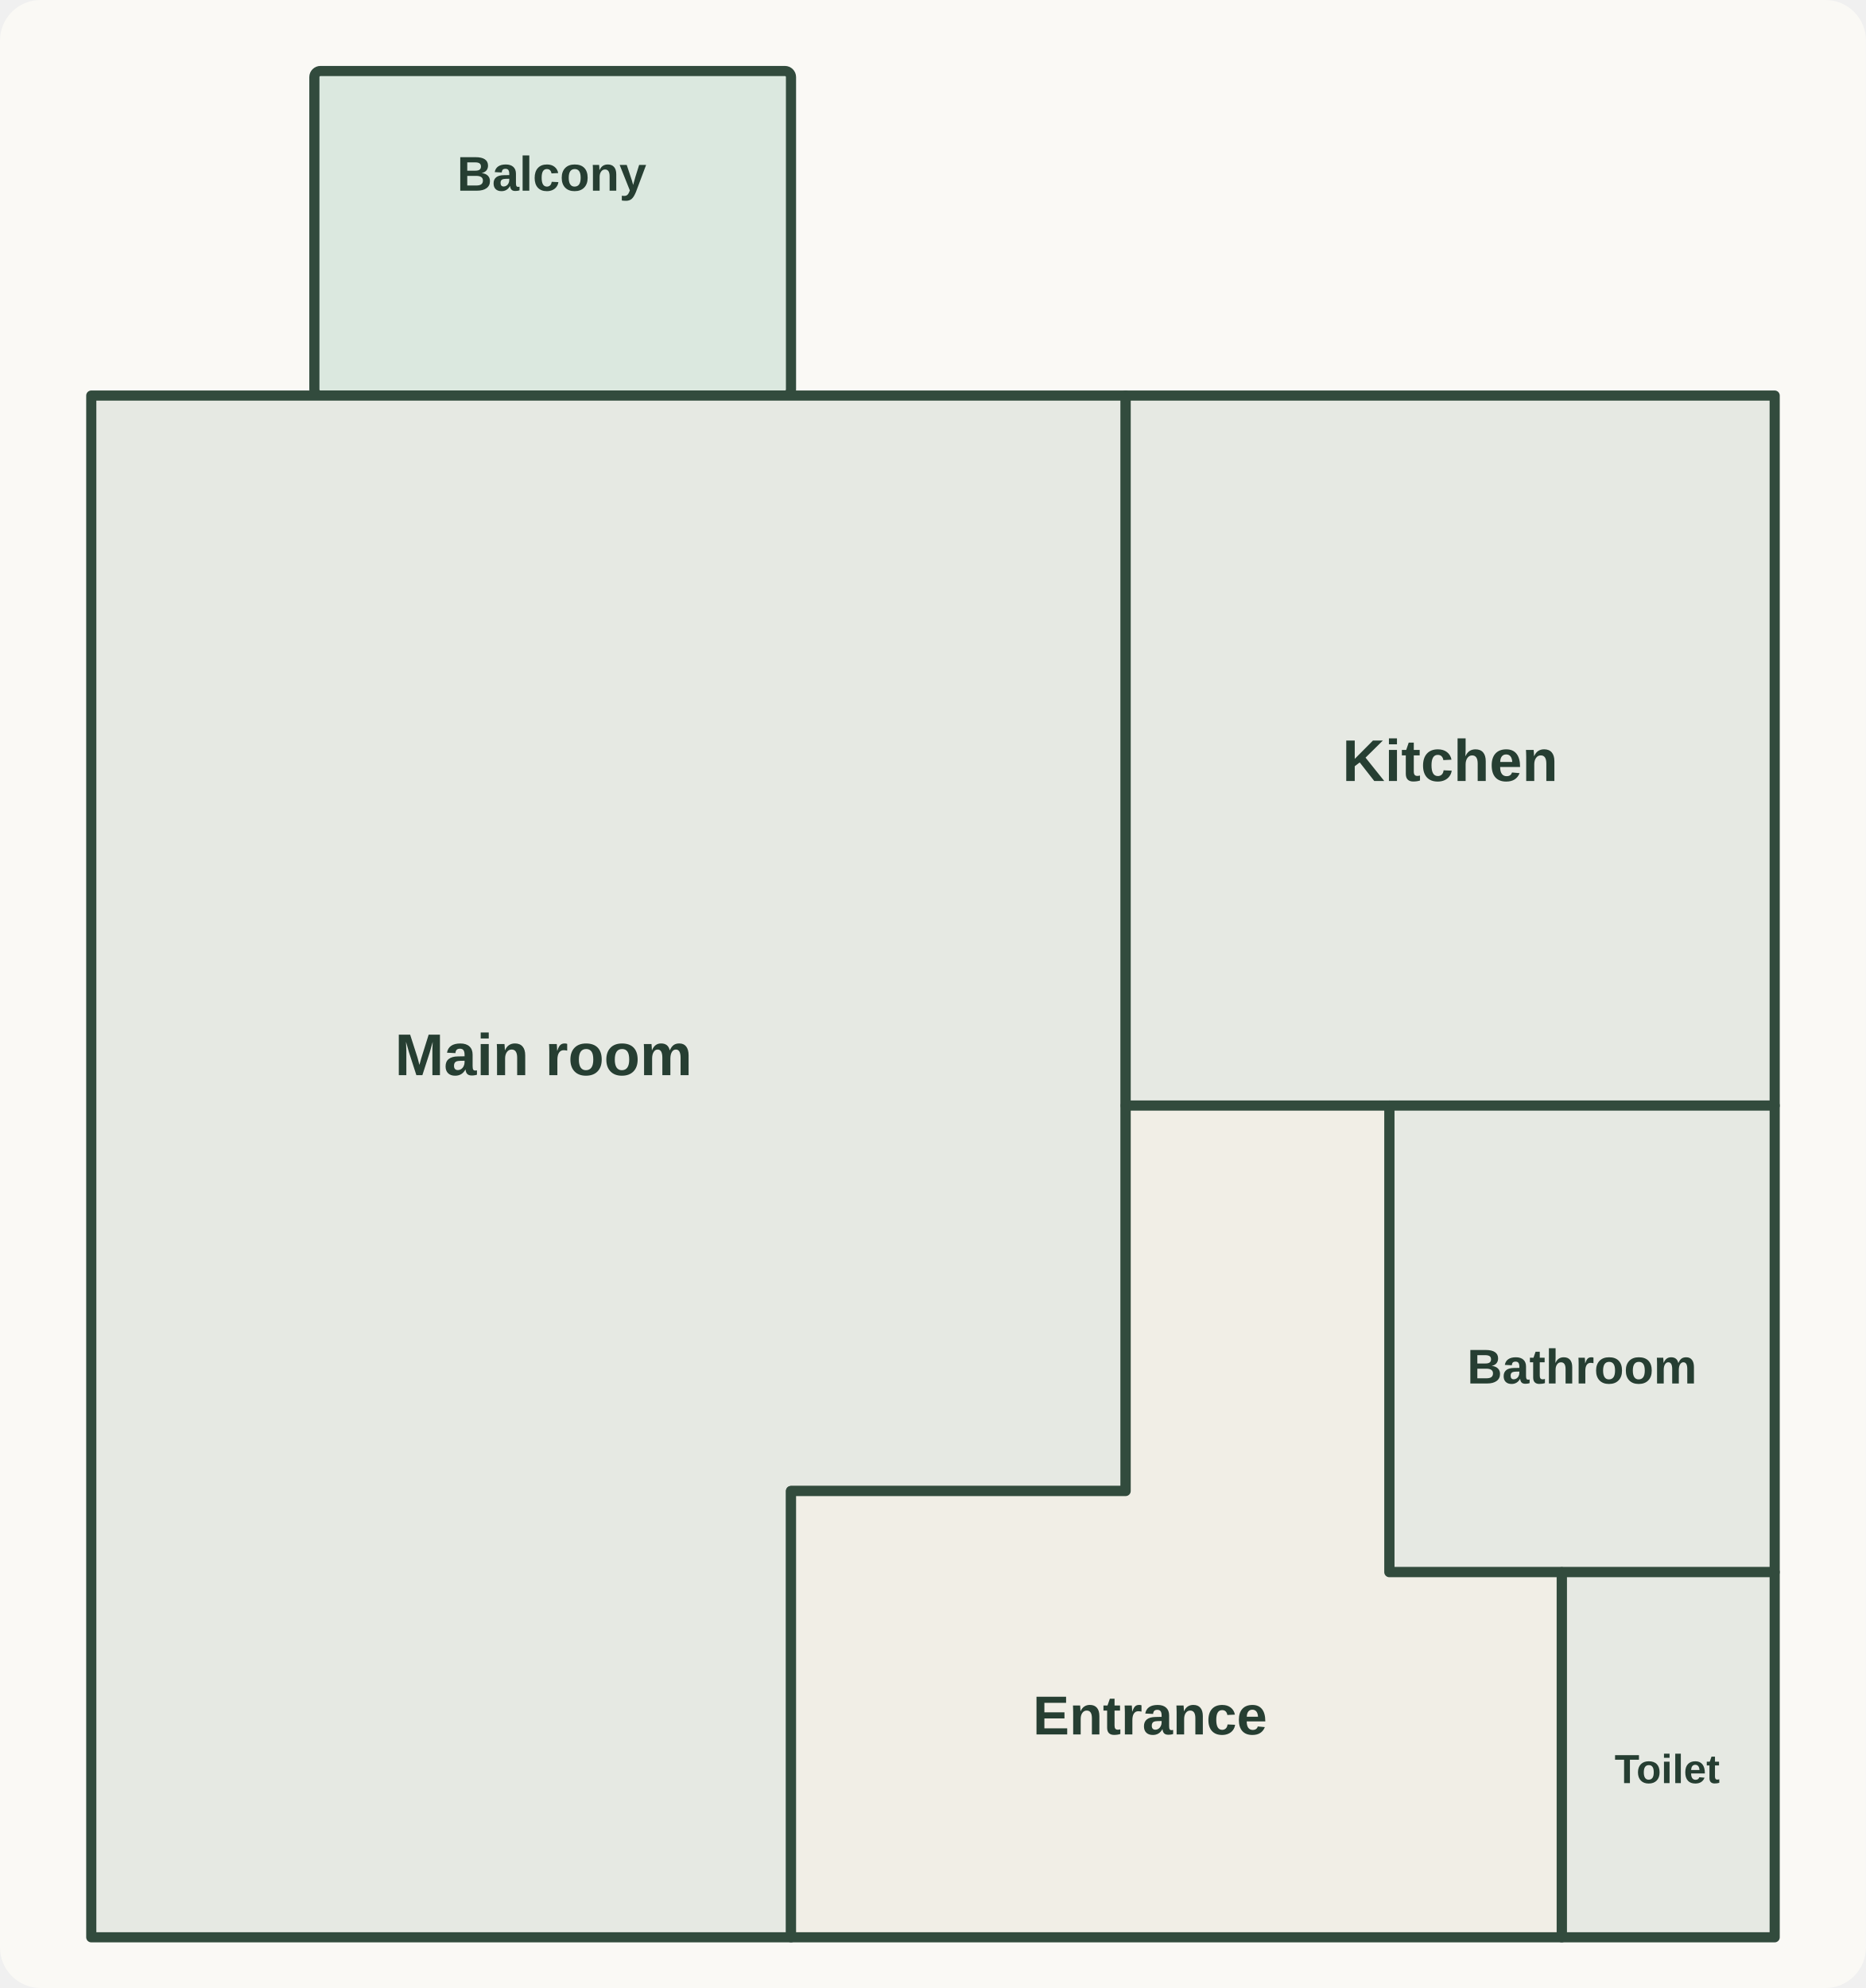
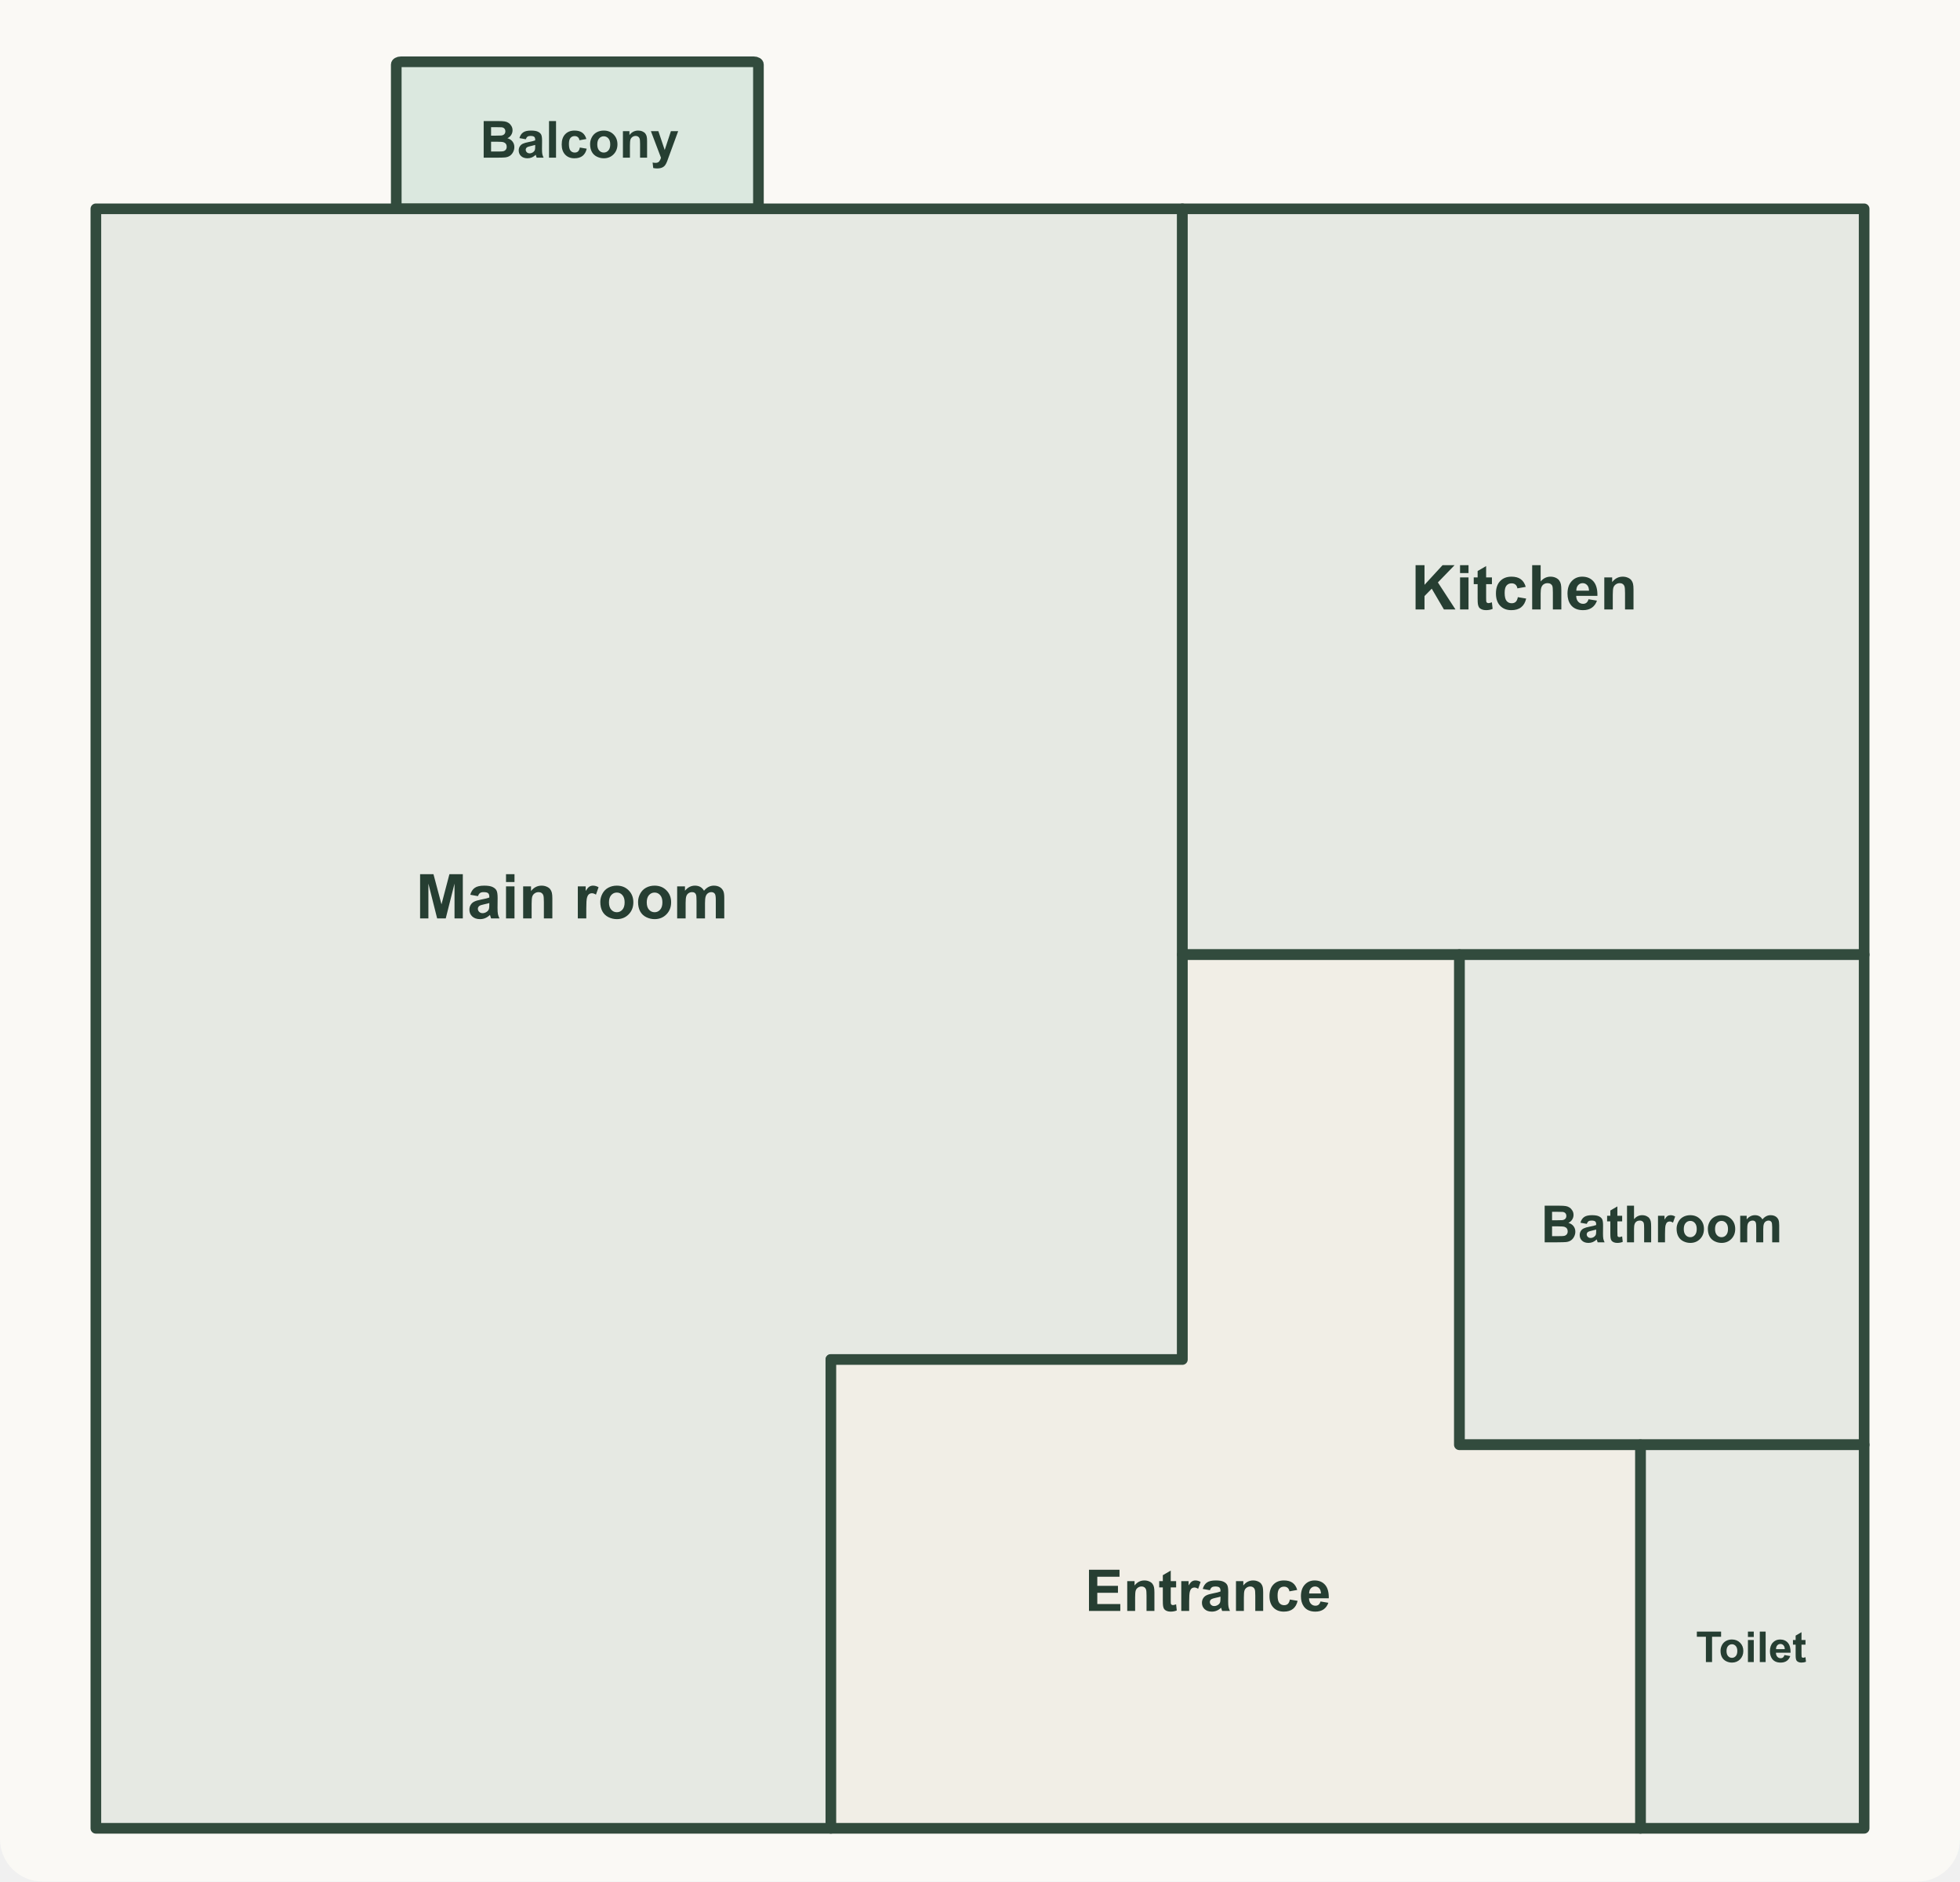
- <svg xmlns="http://www.w3.org/2000/svg" viewBox="0 0 920 980" role="img">
-   <rect width="920" height="980" rx="20" fill="#faf9f5" />
-   <g fill="#e6e9e3" stroke="#324b3d" stroke-width="5" stroke-linejoin="round">
-     <rect x="155" y="35" width="235" height="160" rx="3" fill="#dbe8df" />
-     <path d="M45 195 H555 V735 H390 V955 H45 Z" />
-     <rect x="555" y="195" width="320" height="350" />
-     <rect x="685" y="545" width="190" height="230" />
-     <rect x="770" y="775" width="105" height="180" />
-     <path d="M390 955 V735 H555 V545 H685 V775 H770 V955 Z" fill="#f1eee6" />
+ <svg xmlns="http://www.w3.org/2000/svg" width="920" height="883" viewBox="0 0 920 883" fill="none">
+   <g clip-path="url(#clip0_58_666)">
+     <path d="M900 -97H20C8.954 -97 0 -88.046 0 -77V863C0 874.046 8.954 883 20 883H900C911.046 883 920 874.046 920 863V-77C920 -88.046 911.046 -97 900 -97Z" fill="#FAF9F5" />
+     <path d="M353.83 29H188.17C186.972 29 186 29.579 186 30.294V96.706C186 97.421 186.972 98 188.17 98H353.83C355.028 98 356 97.421 356 96.706V30.294C356 29.579 355.028 29 353.83 29Z" fill="#DBE8DF" stroke-width="5" stroke-linejoin="round" stroke="#324B3D" />
+     <path d="M45 98H555V638H390V858H45V98Z" fill="#E6E9E3" stroke-width="5" stroke-linejoin="round" stroke="#324B3D" />
+     <path d="M875 98H555V448H875V98Z" fill="#E6E9E3" stroke-width="5" stroke-linejoin="round" stroke="#324B3D" />
+     <path d="M875 448H685V678H875V448Z" fill="#E6E9E3" stroke-width="5" stroke-linejoin="round" stroke="#324B3D" />
+     <path d="M875 678H770V858H875V678Z" fill="#E6E9E3" stroke-width="5" stroke-linejoin="round" stroke="#324B3D" />
+     <path d="M390 858V638H555V448H685V678H770V858H390Z" fill="#F1EEE6" stroke-width="5" stroke-linejoin="round" stroke="#324B3D" />
+     <path d="M227.035 56.82H233.902C235.262 56.82 236.273 56.879 236.938 56.996C237.609 57.105 238.207 57.34 238.73 57.699C239.262 58.059 239.703 58.539 240.055 59.141C240.406 59.734 240.582 60.402 240.582 61.145C240.582 61.949 240.363 62.688 239.926 63.359C239.496 64.031 238.91 64.535 238.168 64.871C239.215 65.176 240.02 65.695 240.582 66.43C241.145 67.164 241.426 68.027 241.426 69.019C241.426 69.801 241.242 70.562 240.875 71.305C240.516 72.039 240.02 72.629 239.387 73.074C238.762 73.512 237.988 73.781 237.066 73.883C236.488 73.945 235.094 73.984 232.883 74H227.035V56.82ZM230.504 59.68V63.652H232.777C234.129 63.652 234.969 63.633 235.297 63.594C235.891 63.523 236.355 63.32 236.691 62.984C237.035 62.641 237.207 62.191 237.207 61.637C237.207 61.105 237.059 60.676 236.762 60.348C236.473 60.012 236.039 59.809 235.461 59.738C235.117 59.699 234.129 59.68 232.496 59.68H230.504ZM230.504 66.512V71.106H233.715C234.965 71.106 235.758 71.07 236.094 71C236.609 70.906 237.027 70.68 237.348 70.32C237.676 69.953 237.84 69.465 237.84 68.856C237.84 68.34 237.715 67.902 237.465 67.543C237.215 67.184 236.852 66.922 236.375 66.758C235.906 66.594 234.883 66.512 233.305 66.512H230.504ZM246.805 65.352L243.816 64.812C244.152 63.609 244.73 62.719 245.551 62.141C246.371 61.562 247.59 61.273 249.207 61.273C250.676 61.273 251.77 61.449 252.488 61.801C253.207 62.145 253.711 62.586 254 63.125C254.297 63.656 254.445 64.637 254.445 66.066L254.41 69.91C254.41 71.004 254.461 71.812 254.562 72.336C254.672 72.852 254.871 73.406 255.16 74H251.902C251.816 73.781 251.711 73.457 251.586 73.027C251.531 72.832 251.492 72.703 251.469 72.641C250.906 73.188 250.305 73.598 249.664 73.871C249.023 74.144 248.34 74.281 247.613 74.281C246.332 74.281 245.32 73.934 244.578 73.238C243.844 72.543 243.477 71.664 243.477 70.602C243.477 69.898 243.645 69.273 243.98 68.727C244.316 68.172 244.785 67.75 245.387 67.461C245.996 67.164 246.871 66.906 248.012 66.688C249.551 66.398 250.617 66.129 251.211 65.879V65.551C251.211 64.918 251.055 64.469 250.742 64.203C250.43 63.93 249.84 63.793 248.973 63.793C248.387 63.793 247.93 63.91 247.602 64.144C247.273 64.371 247.008 64.773 246.805 65.352ZM251.211 68.023C250.789 68.164 250.121 68.332 249.207 68.527C248.293 68.723 247.695 68.914 247.414 69.102C246.984 69.406 246.77 69.793 246.77 70.262C246.77 70.723 246.941 71.121 247.285 71.457C247.629 71.793 248.066 71.961 248.598 71.961C249.191 71.961 249.758 71.766 250.297 71.375C250.695 71.078 250.957 70.715 251.082 70.285C251.168 70.004 251.211 69.469 251.211 68.68V68.023ZM257.703 74V56.82H260.996V74H257.703ZM275.234 65.234L271.988 65.82C271.879 65.172 271.629 64.684 271.238 64.356C270.855 64.027 270.355 63.863 269.738 63.863C268.918 63.863 268.262 64.148 267.77 64.719C267.285 65.281 267.043 66.227 267.043 67.555C267.043 69.031 267.289 70.074 267.781 70.684C268.281 71.293 268.949 71.598 269.785 71.598C270.41 71.598 270.922 71.422 271.32 71.07C271.719 70.711 272 70.098 272.164 69.231L275.398 69.781C275.062 71.266 274.418 72.387 273.465 73.144C272.512 73.902 271.234 74.281 269.633 74.281C267.812 74.281 266.359 73.707 265.273 72.559C264.195 71.41 263.656 69.82 263.656 67.789C263.656 65.734 264.199 64.137 265.285 62.996C266.371 61.848 267.84 61.273 269.691 61.273C271.207 61.273 272.41 61.602 273.301 62.258C274.199 62.906 274.844 63.898 275.234 65.234ZM276.98 67.602C276.98 66.508 277.25 65.449 277.789 64.426C278.328 63.402 279.09 62.621 280.074 62.082C281.066 61.543 282.172 61.273 283.391 61.273C285.273 61.273 286.816 61.887 288.02 63.113C289.223 64.332 289.824 65.875 289.824 67.742C289.824 69.625 289.215 71.188 287.996 72.43C286.785 73.664 285.258 74.281 283.414 74.281C282.273 74.281 281.184 74.023 280.145 73.508C279.113 72.992 278.328 72.238 277.789 71.246C277.25 70.246 276.98 69.031 276.98 67.602ZM280.355 67.777C280.355 69.012 280.648 69.957 281.234 70.613C281.82 71.269 282.543 71.598 283.402 71.598C284.262 71.598 284.98 71.269 285.559 70.613C286.145 69.957 286.438 69.004 286.438 67.754C286.438 66.535 286.145 65.598 285.559 64.941C284.98 64.285 284.262 63.957 283.402 63.957C282.543 63.957 281.82 64.285 281.234 64.941C280.648 65.598 280.355 66.543 280.355 67.777ZM303.734 74H300.441V67.648C300.441 66.305 300.371 65.438 300.23 65.047C300.09 64.648 299.859 64.34 299.539 64.121C299.227 63.902 298.848 63.793 298.402 63.793C297.832 63.793 297.32 63.949 296.867 64.262C296.414 64.574 296.102 64.988 295.93 65.504C295.766 66.019 295.684 66.973 295.684 68.363V74H292.391V61.555H295.449V63.383C296.535 61.977 297.902 61.273 299.551 61.273C300.277 61.273 300.941 61.406 301.543 61.672C302.145 61.93 302.598 62.262 302.902 62.668C303.215 63.074 303.43 63.535 303.547 64.051C303.672 64.566 303.734 65.305 303.734 66.266V74ZM305.527 61.555H309.031L312.008 70.391L314.914 61.555H318.324L313.93 73.531L313.145 75.699C312.855 76.426 312.578 76.981 312.312 77.363C312.055 77.746 311.754 78.055 311.41 78.289C311.074 78.531 310.656 78.719 310.156 78.852C309.664 78.984 309.105 79.051 308.48 79.051C307.848 79.051 307.227 78.984 306.617 78.852L306.324 76.273C306.84 76.375 307.305 76.426 307.719 76.426C308.484 76.426 309.051 76.199 309.418 75.746C309.785 75.301 310.066 74.731 310.262 74.035L305.527 61.555Z" fill="#263E32" />
+     <path d="M197.189 431V410.241H203.462L207.229 424.401L210.953 410.241H217.24V431H213.346V414.659L209.226 431H205.19L201.083 414.659V431H197.189ZM224.349 420.55L220.738 419.898C221.144 418.445 221.842 417.368 222.833 416.67C223.825 415.971 225.297 415.622 227.251 415.622C229.026 415.622 230.348 415.834 231.216 416.259C232.085 416.675 232.694 417.208 233.043 417.859C233.402 418.501 233.581 419.686 233.581 421.414L233.539 426.058C233.539 427.38 233.6 428.357 233.723 428.989C233.855 429.612 234.096 430.283 234.445 431H230.508C230.404 430.736 230.277 430.344 230.126 429.825C230.06 429.589 230.013 429.433 229.984 429.357C229.305 430.018 228.578 430.514 227.804 430.844C227.03 431.175 226.204 431.34 225.326 431.34C223.778 431.34 222.555 430.92 221.658 430.08C220.771 429.239 220.327 428.177 220.327 426.894C220.327 426.044 220.53 425.289 220.936 424.628C221.342 423.958 221.908 423.448 222.635 423.099C223.372 422.74 224.429 422.428 225.807 422.164C227.667 421.815 228.955 421.489 229.673 421.187V420.791C229.673 420.026 229.484 419.483 229.106 419.162C228.729 418.832 228.016 418.667 226.968 418.667C226.26 418.667 225.708 418.808 225.312 419.091C224.915 419.365 224.594 419.851 224.349 420.55ZM229.673 423.778C229.163 423.948 228.356 424.151 227.251 424.387C226.147 424.623 225.425 424.854 225.085 425.081C224.566 425.449 224.306 425.917 224.306 426.483C224.306 427.04 224.514 427.521 224.929 427.927C225.345 428.333 225.873 428.536 226.515 428.536C227.233 428.536 227.917 428.3 228.568 427.828C229.05 427.469 229.366 427.03 229.517 426.511C229.621 426.171 229.673 425.525 229.673 424.571V423.778ZM237.518 413.923V410.241H241.497V413.923H237.518ZM237.518 431V415.962H241.497V431H237.518ZM259.268 431H255.289V423.325C255.289 421.701 255.204 420.654 255.034 420.182C254.864 419.7 254.585 419.327 254.198 419.063C253.821 418.799 253.363 418.667 252.825 418.667C252.136 418.667 251.517 418.855 250.97 419.233C250.422 419.611 250.045 420.111 249.837 420.734C249.639 421.357 249.54 422.509 249.54 424.189V431H245.561V415.962H249.256V418.171C250.569 416.472 252.221 415.622 254.212 415.622C255.09 415.622 255.893 415.783 256.62 416.104C257.347 416.415 257.894 416.816 258.262 417.307C258.64 417.798 258.899 418.355 259.041 418.978C259.192 419.601 259.268 420.493 259.268 421.654V431ZM275.198 431H271.219V415.962H274.915V418.1C275.547 417.09 276.113 416.424 276.614 416.104C277.124 415.783 277.699 415.622 278.341 415.622C279.248 415.622 280.121 415.872 280.961 416.373L279.729 419.842C279.059 419.408 278.436 419.19 277.86 419.19C277.303 419.19 276.831 419.346 276.444 419.658C276.057 419.96 275.75 420.512 275.523 421.314C275.306 422.117 275.198 423.797 275.198 426.355V431ZM281.768 423.269C281.768 421.947 282.094 420.668 282.745 419.431C283.396 418.194 284.317 417.25 285.506 416.599C286.705 415.948 288.041 415.622 289.514 415.622C291.789 415.622 293.653 416.363 295.107 417.845C296.561 419.318 297.288 421.182 297.288 423.438C297.288 425.714 296.551 427.602 295.079 429.103C293.615 430.594 291.77 431.34 289.542 431.34C288.164 431.34 286.847 431.028 285.591 430.405C284.345 429.782 283.396 428.871 282.745 427.672C282.094 426.464 281.768 424.996 281.768 423.269ZM285.846 423.481C285.846 424.972 286.2 426.115 286.908 426.908C287.616 427.701 288.489 428.097 289.528 428.097C290.566 428.097 291.435 427.701 292.133 426.908C292.841 426.115 293.195 424.963 293.195 423.453C293.195 421.98 292.841 420.847 292.133 420.054C291.435 419.261 290.566 418.865 289.528 418.865C288.489 418.865 287.616 419.261 286.908 420.054C286.2 420.847 285.846 421.989 285.846 423.481ZM299.497 423.269C299.497 421.947 299.822 420.668 300.474 419.431C301.125 418.194 302.045 417.25 303.235 416.599C304.434 415.948 305.77 415.622 307.242 415.622C309.517 415.622 311.382 416.363 312.835 417.845C314.289 419.318 315.016 421.182 315.016 423.438C315.016 425.714 314.28 427.602 312.807 429.103C311.344 430.594 309.498 431.34 307.271 431.34C305.892 431.34 304.575 431.028 303.32 430.405C302.074 429.782 301.125 428.871 300.474 427.672C299.822 426.464 299.497 424.996 299.497 423.269ZM303.575 423.481C303.575 424.972 303.929 426.115 304.637 426.908C305.345 427.701 306.218 428.097 307.256 428.097C308.295 428.097 309.163 427.701 309.862 426.908C310.57 426.115 310.924 424.963 310.924 423.453C310.924 421.98 310.57 420.847 309.862 420.054C309.163 419.261 308.295 418.865 307.256 418.865C306.218 418.865 305.345 419.261 304.637 420.054C303.929 420.847 303.575 421.989 303.575 423.481ZM317.848 415.962H321.516V418.015C322.828 416.42 324.39 415.622 326.203 415.622C327.166 415.622 328.001 415.82 328.709 416.217C329.417 416.613 329.998 417.213 330.451 418.015C331.111 417.213 331.824 416.613 332.589 416.217C333.354 415.82 334.17 415.622 335.039 415.622C336.143 415.622 337.078 415.849 337.842 416.302C338.607 416.745 339.178 417.402 339.556 418.27C339.829 418.912 339.966 419.95 339.966 421.385V431H335.987V422.405C335.987 420.913 335.85 419.95 335.577 419.516C335.208 418.95 334.642 418.667 333.877 418.667C333.32 418.667 332.797 418.836 332.306 419.176C331.815 419.516 331.461 420.016 331.244 420.677C331.027 421.329 330.918 422.362 330.918 423.778V431H326.939V422.759C326.939 421.296 326.868 420.352 326.727 419.927C326.585 419.502 326.363 419.186 326.061 418.978C325.768 418.77 325.367 418.667 324.857 418.667C324.244 418.667 323.692 418.832 323.201 419.162C322.71 419.493 322.356 419.969 322.139 420.592C321.931 421.215 321.827 422.249 321.827 423.693V431H317.848V415.962Z" fill="#263E32" />
+     <path d="M664.453 286V265.241H668.644V274.459L677.112 265.241H682.748L674.931 273.327L683.172 286H677.749L672.042 276.258L668.644 279.727V286H664.453ZM685.325 268.923V265.241H689.304V268.923H685.325ZM685.325 286V270.962H689.304V286H685.325ZM700.292 270.962V274.134H697.573V280.194C697.573 281.422 697.597 282.139 697.644 282.347C697.701 282.545 697.819 282.71 697.998 282.842C698.187 282.974 698.413 283.041 698.678 283.041C699.046 283.041 699.579 282.913 700.278 282.658L700.618 285.745C699.693 286.142 698.645 286.34 697.474 286.34C696.757 286.34 696.11 286.222 695.534 285.986C694.958 285.74 694.534 285.429 694.26 285.051C693.995 284.664 693.811 284.145 693.708 283.494C693.623 283.031 693.58 282.097 693.58 280.69V274.134H691.753V270.962H693.58V267.974L697.573 265.652V270.962H700.292ZM716.166 275.408L712.243 276.116C712.111 275.333 711.809 274.743 711.337 274.346C710.874 273.95 710.27 273.751 709.524 273.751C708.533 273.751 707.74 274.096 707.146 274.785C706.56 275.465 706.268 276.607 706.268 278.212C706.268 279.996 706.565 281.256 707.16 281.993C707.764 282.729 708.571 283.097 709.581 283.097C710.336 283.097 710.955 282.885 711.436 282.46C711.917 282.026 712.257 281.285 712.456 280.237L716.364 280.902C715.958 282.696 715.179 284.051 714.027 284.966C712.876 285.882 711.332 286.34 709.397 286.34C707.197 286.34 705.442 285.646 704.129 284.258C702.827 282.871 702.175 280.95 702.175 278.495C702.175 276.012 702.831 274.082 704.144 272.704C705.456 271.316 707.23 270.622 709.468 270.622C711.299 270.622 712.753 271.019 713.829 271.812C714.915 272.595 715.694 273.794 716.166 275.408ZM723.161 265.241V272.874C724.444 271.373 725.979 270.622 727.763 270.622C728.678 270.622 729.504 270.792 730.241 271.132C730.977 271.472 731.529 271.906 731.897 272.435C732.275 272.963 732.53 273.549 732.662 274.19C732.804 274.832 732.875 275.828 732.875 277.178V286H728.896V278.056C728.896 276.48 728.82 275.479 728.669 275.054C728.518 274.629 728.249 274.294 727.862 274.049C727.484 273.794 727.007 273.667 726.432 273.667C725.771 273.667 725.181 273.827 724.662 274.148C724.142 274.469 723.76 274.955 723.515 275.606C723.279 276.248 723.161 277.202 723.161 278.467V286H719.182V265.241H723.161ZM745.633 281.214L749.598 281.879C749.088 283.333 748.281 284.442 747.176 285.207C746.081 285.962 744.708 286.34 743.056 286.34C740.441 286.34 738.506 285.486 737.25 283.777C736.259 282.408 735.763 280.681 735.763 278.594C735.763 276.102 736.415 274.153 737.717 272.746C739.02 271.33 740.667 270.622 742.659 270.622C744.896 270.622 746.662 271.363 747.955 272.845C749.248 274.318 749.867 276.579 749.81 279.628H739.841C739.87 280.808 740.191 281.728 740.804 282.389C741.418 283.041 742.182 283.366 743.098 283.366C743.721 283.366 744.245 283.196 744.67 282.856C745.095 282.517 745.416 281.969 745.633 281.214ZM745.859 277.192C745.831 276.041 745.534 275.167 744.967 274.573C744.401 273.969 743.712 273.667 742.9 273.667C742.031 273.667 741.314 273.983 740.748 274.615C740.181 275.248 739.903 276.107 739.912 277.192H745.859ZM766.746 286H762.767V278.325C762.767 276.701 762.682 275.654 762.512 275.182C762.342 274.7 762.063 274.327 761.676 274.063C761.299 273.799 760.841 273.667 760.303 273.667C759.614 273.667 758.995 273.855 758.448 274.233C757.9 274.611 757.523 275.111 757.315 275.734C757.117 276.357 757.018 277.509 757.018 279.189V286H753.039V270.962H756.734V273.171C758.047 271.472 759.699 270.622 761.69 270.622C762.568 270.622 763.371 270.783 764.098 271.104C764.825 271.415 765.372 271.816 765.74 272.307C766.118 272.798 766.377 273.355 766.519 273.978C766.67 274.601 766.746 275.493 766.746 276.654V286Z" fill="#263E32" />
+     <path d="M725.051 565.82H731.918C733.277 565.82 734.289 565.879 734.953 565.996C735.625 566.105 736.223 566.34 736.746 566.699C737.277 567.059 737.719 567.539 738.07 568.141C738.422 568.734 738.598 569.402 738.598 570.145C738.598 570.949 738.379 571.688 737.941 572.359C737.512 573.031 736.926 573.535 736.184 573.871C737.23 574.176 738.035 574.695 738.598 575.43C739.16 576.164 739.441 577.027 739.441 578.02C739.441 578.801 739.258 579.562 738.891 580.305C738.531 581.039 738.035 581.629 737.402 582.074C736.777 582.512 736.004 582.781 735.082 582.883C734.504 582.945 733.109 582.984 730.898 583H725.051V565.82ZM728.52 568.68V572.652H730.793C732.145 572.652 732.984 572.633 733.312 572.594C733.906 572.523 734.371 572.32 734.707 571.984C735.051 571.641 735.223 571.191 735.223 570.637C735.223 570.105 735.074 569.676 734.777 569.348C734.488 569.012 734.055 568.809 733.477 568.738C733.133 568.699 732.145 568.68 730.512 568.68H728.52ZM728.52 575.512V580.105H731.73C732.98 580.105 733.773 580.07 734.109 580C734.625 579.906 735.043 579.68 735.363 579.32C735.691 578.953 735.855 578.465 735.855 577.855C735.855 577.34 735.73 576.902 735.48 576.543C735.23 576.184 734.867 575.922 734.391 575.758C733.922 575.594 732.898 575.512 731.32 575.512H728.52ZM744.82 574.352L741.832 573.812C742.168 572.609 742.746 571.719 743.566 571.141C744.387 570.562 745.605 570.273 747.223 570.273C748.691 570.273 749.785 570.449 750.504 570.801C751.223 571.145 751.727 571.586 752.016 572.125C752.312 572.656 752.461 573.637 752.461 575.066L752.426 578.91C752.426 580.004 752.477 580.812 752.578 581.336C752.688 581.852 752.887 582.406 753.176 583H749.918C749.832 582.781 749.727 582.457 749.602 582.027C749.547 581.832 749.508 581.703 749.484 581.641C748.922 582.188 748.32 582.598 747.68 582.871C747.039 583.145 746.355 583.281 745.629 583.281C744.348 583.281 743.336 582.934 742.594 582.238C741.859 581.543 741.492 580.664 741.492 579.602C741.492 578.898 741.66 578.273 741.996 577.727C742.332 577.172 742.801 576.75 743.402 576.461C744.012 576.164 744.887 575.906 746.027 575.688C747.566 575.398 748.633 575.129 749.227 574.879V574.551C749.227 573.918 749.07 573.469 748.758 573.203C748.445 572.93 747.855 572.793 746.988 572.793C746.402 572.793 745.945 572.91 745.617 573.145C745.289 573.371 745.023 573.773 744.82 574.352ZM749.227 577.023C748.805 577.164 748.137 577.332 747.223 577.527C746.309 577.723 745.711 577.914 745.43 578.102C745 578.406 744.785 578.793 744.785 579.262C744.785 579.723 744.957 580.121 745.301 580.457C745.645 580.793 746.082 580.961 746.613 580.961C747.207 580.961 747.773 580.766 748.312 580.375C748.711 580.078 748.973 579.715 749.098 579.285C749.184 579.004 749.227 578.469 749.227 577.68V577.023ZM761.426 570.555V573.18H759.176V578.195C759.176 579.211 759.195 579.805 759.234 579.977C759.281 580.141 759.379 580.277 759.527 580.387C759.684 580.496 759.871 580.551 760.09 580.551C760.395 580.551 760.836 580.445 761.414 580.234L761.695 582.789C760.93 583.117 760.062 583.281 759.094 583.281C758.5 583.281 757.965 583.184 757.488 582.988C757.012 582.785 756.66 582.527 756.434 582.215C756.215 581.895 756.062 581.465 755.977 580.926C755.906 580.543 755.871 579.77 755.871 578.605V573.18H754.359V570.555H755.871V568.082L759.176 566.16V570.555H761.426ZM766.992 565.82V572.137C768.055 570.895 769.324 570.273 770.801 570.273C771.559 570.273 772.242 570.414 772.852 570.695C773.461 570.977 773.918 571.336 774.223 571.773C774.535 572.211 774.746 572.695 774.855 573.227C774.973 573.758 775.031 574.582 775.031 575.699V583H771.738V576.426C771.738 575.121 771.676 574.293 771.551 573.941C771.426 573.59 771.203 573.312 770.883 573.109C770.57 572.898 770.176 572.793 769.699 572.793C769.152 572.793 768.664 572.926 768.234 573.191C767.805 573.457 767.488 573.859 767.285 574.398C767.09 574.93 766.992 575.719 766.992 576.766V583H763.699V565.82H766.992ZM781.535 583H778.242V570.555H781.301V572.324C781.824 571.488 782.293 570.938 782.707 570.672C783.129 570.406 783.605 570.273 784.137 570.273C784.887 570.273 785.609 570.48 786.305 570.895L785.285 573.766C784.73 573.406 784.215 573.227 783.738 573.227C783.277 573.227 782.887 573.355 782.566 573.613C782.246 573.863 781.992 574.32 781.805 574.984C781.625 575.648 781.535 577.039 781.535 579.156V583ZM786.973 576.602C786.973 575.508 787.242 574.449 787.781 573.426C788.32 572.402 789.082 571.621 790.066 571.082C791.059 570.543 792.164 570.273 793.383 570.273C795.266 570.273 796.809 570.887 798.012 572.113C799.215 573.332 799.816 574.875 799.816 576.742C799.816 578.625 799.207 580.188 797.988 581.43C796.777 582.664 795.25 583.281 793.406 583.281C792.266 583.281 791.176 583.023 790.137 582.508C789.105 581.992 788.32 581.238 787.781 580.246C787.242 579.246 786.973 578.031 786.973 576.602ZM790.348 576.777C790.348 578.012 790.641 578.957 791.227 579.613C791.812 580.27 792.535 580.598 793.395 580.598C794.254 580.598 794.973 580.27 795.551 579.613C796.137 578.957 796.43 578.004 796.43 576.754C796.43 575.535 796.137 574.598 795.551 573.941C794.973 573.285 794.254 572.957 793.395 572.957C792.535 572.957 791.812 573.285 791.227 573.941C790.641 574.598 790.348 575.543 790.348 576.777ZM801.645 576.602C801.645 575.508 801.914 574.449 802.453 573.426C802.992 572.402 803.754 571.621 804.738 571.082C805.73 570.543 806.836 570.273 808.055 570.273C809.938 570.273 811.48 570.887 812.684 572.113C813.887 573.332 814.488 574.875 814.488 576.742C814.488 578.625 813.879 580.188 812.66 581.43C811.449 582.664 809.922 583.281 808.078 583.281C806.938 583.281 805.848 583.023 804.809 582.508C803.777 581.992 802.992 581.238 802.453 580.246C801.914 579.246 801.645 578.031 801.645 576.602ZM805.02 576.777C805.02 578.012 805.312 578.957 805.898 579.613C806.484 580.27 807.207 580.598 808.066 580.598C808.926 580.598 809.645 580.27 810.223 579.613C810.809 578.957 811.102 578.004 811.102 576.754C811.102 575.535 810.809 574.598 810.223 573.941C809.645 573.285 808.926 572.957 808.066 572.957C807.207 572.957 806.484 573.285 805.898 573.941C805.312 574.598 805.02 575.543 805.02 576.777ZM816.832 570.555H819.867V572.254C820.953 570.934 822.246 570.273 823.746 570.273C824.543 570.273 825.234 570.438 825.82 570.766C826.406 571.094 826.887 571.59 827.262 572.254C827.809 571.59 828.398 571.094 829.031 570.766C829.664 570.438 830.34 570.273 831.059 570.273C831.973 570.273 832.746 570.461 833.379 570.836C834.012 571.203 834.484 571.746 834.797 572.465C835.023 572.996 835.137 573.855 835.137 575.043V583H831.844V575.887C831.844 574.652 831.73 573.855 831.504 573.496C831.199 573.027 830.73 572.793 830.098 572.793C829.637 572.793 829.203 572.934 828.797 573.215C828.391 573.496 828.098 573.91 827.918 574.457C827.738 574.996 827.648 575.852 827.648 577.023V583H824.355V576.18C824.355 574.969 824.297 574.188 824.18 573.836C824.062 573.484 823.879 573.223 823.629 573.051C823.387 572.879 823.055 572.793 822.633 572.793C822.125 572.793 821.668 572.93 821.262 573.203C820.855 573.477 820.562 573.871 820.383 574.387C820.211 574.902 820.125 575.758 820.125 576.953V583H816.832V570.555Z" fill="#263E32" />
+     <path d="M800.73 780V768.105H796.482V765.684H807.859V768.105H803.621V780H800.73ZM807.596 774.668C807.596 773.757 807.82 772.874 808.27 772.021C808.719 771.169 809.354 770.518 810.174 770.068C811.001 769.619 811.922 769.395 812.938 769.395C814.507 769.395 815.792 769.906 816.795 770.928C817.798 771.943 818.299 773.229 818.299 774.785C818.299 776.354 817.791 777.656 816.775 778.691C815.766 779.72 814.493 780.234 812.957 780.234C812.007 780.234 811.098 780.02 810.232 779.59C809.373 779.16 808.719 778.532 808.27 777.705C807.82 776.872 807.596 775.859 807.596 774.668ZM810.408 774.814C810.408 775.843 810.652 776.631 811.141 777.178C811.629 777.725 812.231 777.998 812.947 777.998C813.663 777.998 814.262 777.725 814.744 777.178C815.232 776.631 815.477 775.837 815.477 774.795C815.477 773.779 815.232 772.998 814.744 772.451C814.262 771.904 813.663 771.631 812.947 771.631C812.231 771.631 811.629 771.904 811.141 772.451C810.652 772.998 810.408 773.786 810.408 774.814ZM820.457 768.223V765.684H823.201V768.223H820.457ZM820.457 780V769.629H823.201V780H820.457ZM826.023 780V765.684H828.768V780H826.023ZM837.596 776.699L840.33 777.158C839.979 778.161 839.422 778.926 838.66 779.453C837.905 779.974 836.958 780.234 835.818 780.234C834.015 780.234 832.68 779.645 831.814 778.467C831.131 777.523 830.789 776.331 830.789 774.893C830.789 773.174 831.238 771.829 832.137 770.859C833.035 769.883 834.171 769.395 835.545 769.395C837.088 769.395 838.305 769.906 839.197 770.928C840.089 771.943 840.516 773.503 840.477 775.605H833.602C833.621 776.419 833.842 777.054 834.266 777.51C834.689 777.959 835.216 778.184 835.848 778.184C836.277 778.184 836.639 778.066 836.932 777.832C837.225 777.598 837.446 777.22 837.596 776.699ZM837.752 773.926C837.732 773.132 837.527 772.529 837.137 772.119C836.746 771.702 836.271 771.494 835.711 771.494C835.112 771.494 834.617 771.712 834.227 772.148C833.836 772.585 833.644 773.177 833.65 773.926H837.752ZM847.479 769.629V771.816H845.604V775.996C845.604 776.842 845.62 777.337 845.652 777.48C845.691 777.617 845.773 777.731 845.896 777.822C846.027 777.913 846.183 777.959 846.365 777.959C846.619 777.959 846.987 777.871 847.469 777.695L847.703 779.824C847.065 780.098 846.342 780.234 845.535 780.234C845.04 780.234 844.594 780.153 844.197 779.99C843.8 779.821 843.507 779.606 843.318 779.346C843.136 779.079 843.009 778.721 842.938 778.271C842.879 777.952 842.85 777.308 842.85 776.338V771.816H841.59V769.629H842.85V767.568L845.604 765.967V769.629H847.479Z" fill="#263E32" />
+     <path d="M511.154 756V736.673H525.485V739.942H515.057V744.227H524.76V747.483H515.057V752.744H525.854V756H511.154ZM541.872 756H538.167V748.854C538.167 747.343 538.088 746.367 537.93 745.928C537.772 745.479 537.513 745.132 537.152 744.886C536.801 744.64 536.375 744.517 535.874 744.517C535.232 744.517 534.656 744.693 534.146 745.044C533.637 745.396 533.285 745.862 533.092 746.442C532.907 747.022 532.815 748.094 532.815 749.659V756H529.11V741.999H532.551V744.056C533.773 742.474 535.311 741.683 537.166 741.683C537.983 741.683 538.73 741.832 539.407 742.131C540.083 742.421 540.593 742.794 540.936 743.251C541.288 743.708 541.529 744.227 541.661 744.807C541.802 745.387 541.872 746.218 541.872 747.299V756ZM552.063 741.999V744.952H549.532V750.595C549.532 751.737 549.554 752.405 549.598 752.599C549.65 752.783 549.76 752.937 549.927 753.06C550.103 753.183 550.314 753.245 550.56 753.245C550.903 753.245 551.399 753.126 552.05 752.889L552.366 755.763C551.505 756.132 550.529 756.316 549.439 756.316C548.771 756.316 548.169 756.207 547.633 755.987C547.097 755.758 546.702 755.468 546.447 755.117C546.201 754.756 546.029 754.273 545.933 753.667C545.854 753.236 545.814 752.366 545.814 751.056V744.952H544.113V741.999H545.814V739.217L549.532 737.055V741.999H552.063ZM558.18 756H554.476V741.999H557.917V743.99C558.505 743.049 559.033 742.43 559.499 742.131C559.973 741.832 560.509 741.683 561.107 741.683C561.951 741.683 562.764 741.916 563.546 742.381L562.399 745.611C561.775 745.207 561.195 745.005 560.659 745.005C560.14 745.005 559.701 745.15 559.34 745.44C558.98 745.721 558.694 746.235 558.483 746.982C558.281 747.729 558.18 749.294 558.18 751.676V756ZM567.923 746.271L564.561 745.664C564.939 744.311 565.589 743.309 566.512 742.658C567.435 742.008 568.806 741.683 570.625 741.683C572.278 741.683 573.508 741.88 574.317 742.276C575.125 742.663 575.692 743.159 576.018 743.766C576.352 744.363 576.519 745.466 576.519 747.075L576.479 751.399C576.479 752.629 576.536 753.539 576.65 754.128C576.773 754.708 576.998 755.332 577.323 756H573.658C573.561 755.754 573.442 755.389 573.302 754.906C573.24 754.686 573.196 754.541 573.17 754.471C572.537 755.086 571.86 755.547 571.14 755.855C570.419 756.163 569.65 756.316 568.833 756.316C567.391 756.316 566.253 755.925 565.418 755.143C564.592 754.361 564.179 753.372 564.179 752.177C564.179 751.386 564.368 750.683 564.746 750.067C565.124 749.443 565.651 748.969 566.328 748.644C567.013 748.31 567.998 748.02 569.281 747.773C571.012 747.448 572.212 747.145 572.88 746.864V746.495C572.88 745.783 572.704 745.277 572.353 744.979C572.001 744.671 571.337 744.517 570.362 744.517C569.703 744.517 569.188 744.649 568.819 744.913C568.45 745.167 568.151 745.62 567.923 746.271ZM572.88 749.276C572.405 749.435 571.654 749.624 570.625 749.843C569.597 750.063 568.925 750.278 568.608 750.489C568.125 750.832 567.883 751.267 567.883 751.794C567.883 752.313 568.077 752.761 568.463 753.139C568.85 753.517 569.342 753.706 569.94 753.706C570.608 753.706 571.245 753.486 571.852 753.047C572.3 752.713 572.594 752.304 572.735 751.821C572.832 751.504 572.88 750.902 572.88 750.015V749.276ZM592.919 756H589.214V748.854C589.214 747.343 589.135 746.367 588.977 745.928C588.819 745.479 588.56 745.132 588.199 744.886C587.848 744.64 587.421 744.517 586.92 744.517C586.279 744.517 585.703 744.693 585.193 745.044C584.684 745.396 584.332 745.862 584.139 746.442C583.954 747.022 583.862 748.094 583.862 749.659V756H580.157V741.999H583.598V744.056C584.82 742.474 586.358 741.683 588.212 741.683C589.03 741.683 589.777 741.832 590.454 742.131C591.13 742.421 591.64 742.794 591.983 743.251C592.334 743.708 592.576 744.227 592.708 744.807C592.849 745.387 592.919 746.218 592.919 747.299V756ZM608.897 746.139L605.246 746.798C605.123 746.068 604.841 745.519 604.402 745.15C603.971 744.781 603.409 744.596 602.714 744.596C601.792 744.596 601.053 744.917 600.5 745.559C599.955 746.191 599.682 747.255 599.682 748.749C599.682 750.41 599.959 751.583 600.513 752.269C601.075 752.955 601.827 753.297 602.767 753.297C603.47 753.297 604.046 753.1 604.494 752.704C604.942 752.3 605.259 751.61 605.443 750.634L609.082 751.254C608.704 752.924 607.979 754.185 606.907 755.038C605.834 755.89 604.397 756.316 602.596 756.316C600.548 756.316 598.913 755.67 597.691 754.378C596.479 753.086 595.872 751.298 595.872 749.013C595.872 746.701 596.483 744.904 597.705 743.621C598.926 742.329 600.579 741.683 602.662 741.683C604.367 741.683 605.72 742.052 606.722 742.79C607.733 743.52 608.458 744.636 608.897 746.139ZM619.827 751.544L623.518 752.164C623.043 753.517 622.292 754.55 621.264 755.262C620.244 755.965 618.965 756.316 617.427 756.316C614.993 756.316 613.191 755.521 612.022 753.93C611.099 752.656 610.638 751.047 610.638 749.105C610.638 746.785 611.244 744.97 612.457 743.66C613.67 742.342 615.204 741.683 617.058 741.683C619.141 741.683 620.785 742.373 621.989 743.752C623.193 745.124 623.769 747.229 623.716 750.067H614.435C614.461 751.166 614.76 752.023 615.331 752.638C615.902 753.245 616.614 753.548 617.467 753.548C618.047 753.548 618.535 753.39 618.93 753.073C619.326 752.757 619.625 752.247 619.827 751.544ZM620.038 747.8C620.011 746.728 619.734 745.915 619.207 745.361C618.68 744.798 618.038 744.517 617.282 744.517C616.474 744.517 615.806 744.812 615.278 745.4C614.751 745.989 614.492 746.789 614.5 747.8H620.038Z" fill="#263E32" />
  </g>
-   <g fill="#263e32" font-family="Arial, Noto Sans Armenian, sans-serif" font-size="29" font-weight="600" text-anchor="middle">
-     <text x="272" y="94" font-size="24">Balcony</text>
-     <text x="268" y="530">Main room</text>
-     <text x="715" y="385">Kitchen</text>
-     <text x="780" y="682" font-size="24">Bathroom</text>
-     <text x="822" y="879" font-size="20">Toilet</text>
-     <text x="567" y="855" font-size="27">Entrance</text>
-   </g>
+   <defs>
+     <clipPath id="clip0_58_666">
+       <rect width="920" height="883" fill="white" />
+     </clipPath>
+   </defs>
</svg>
